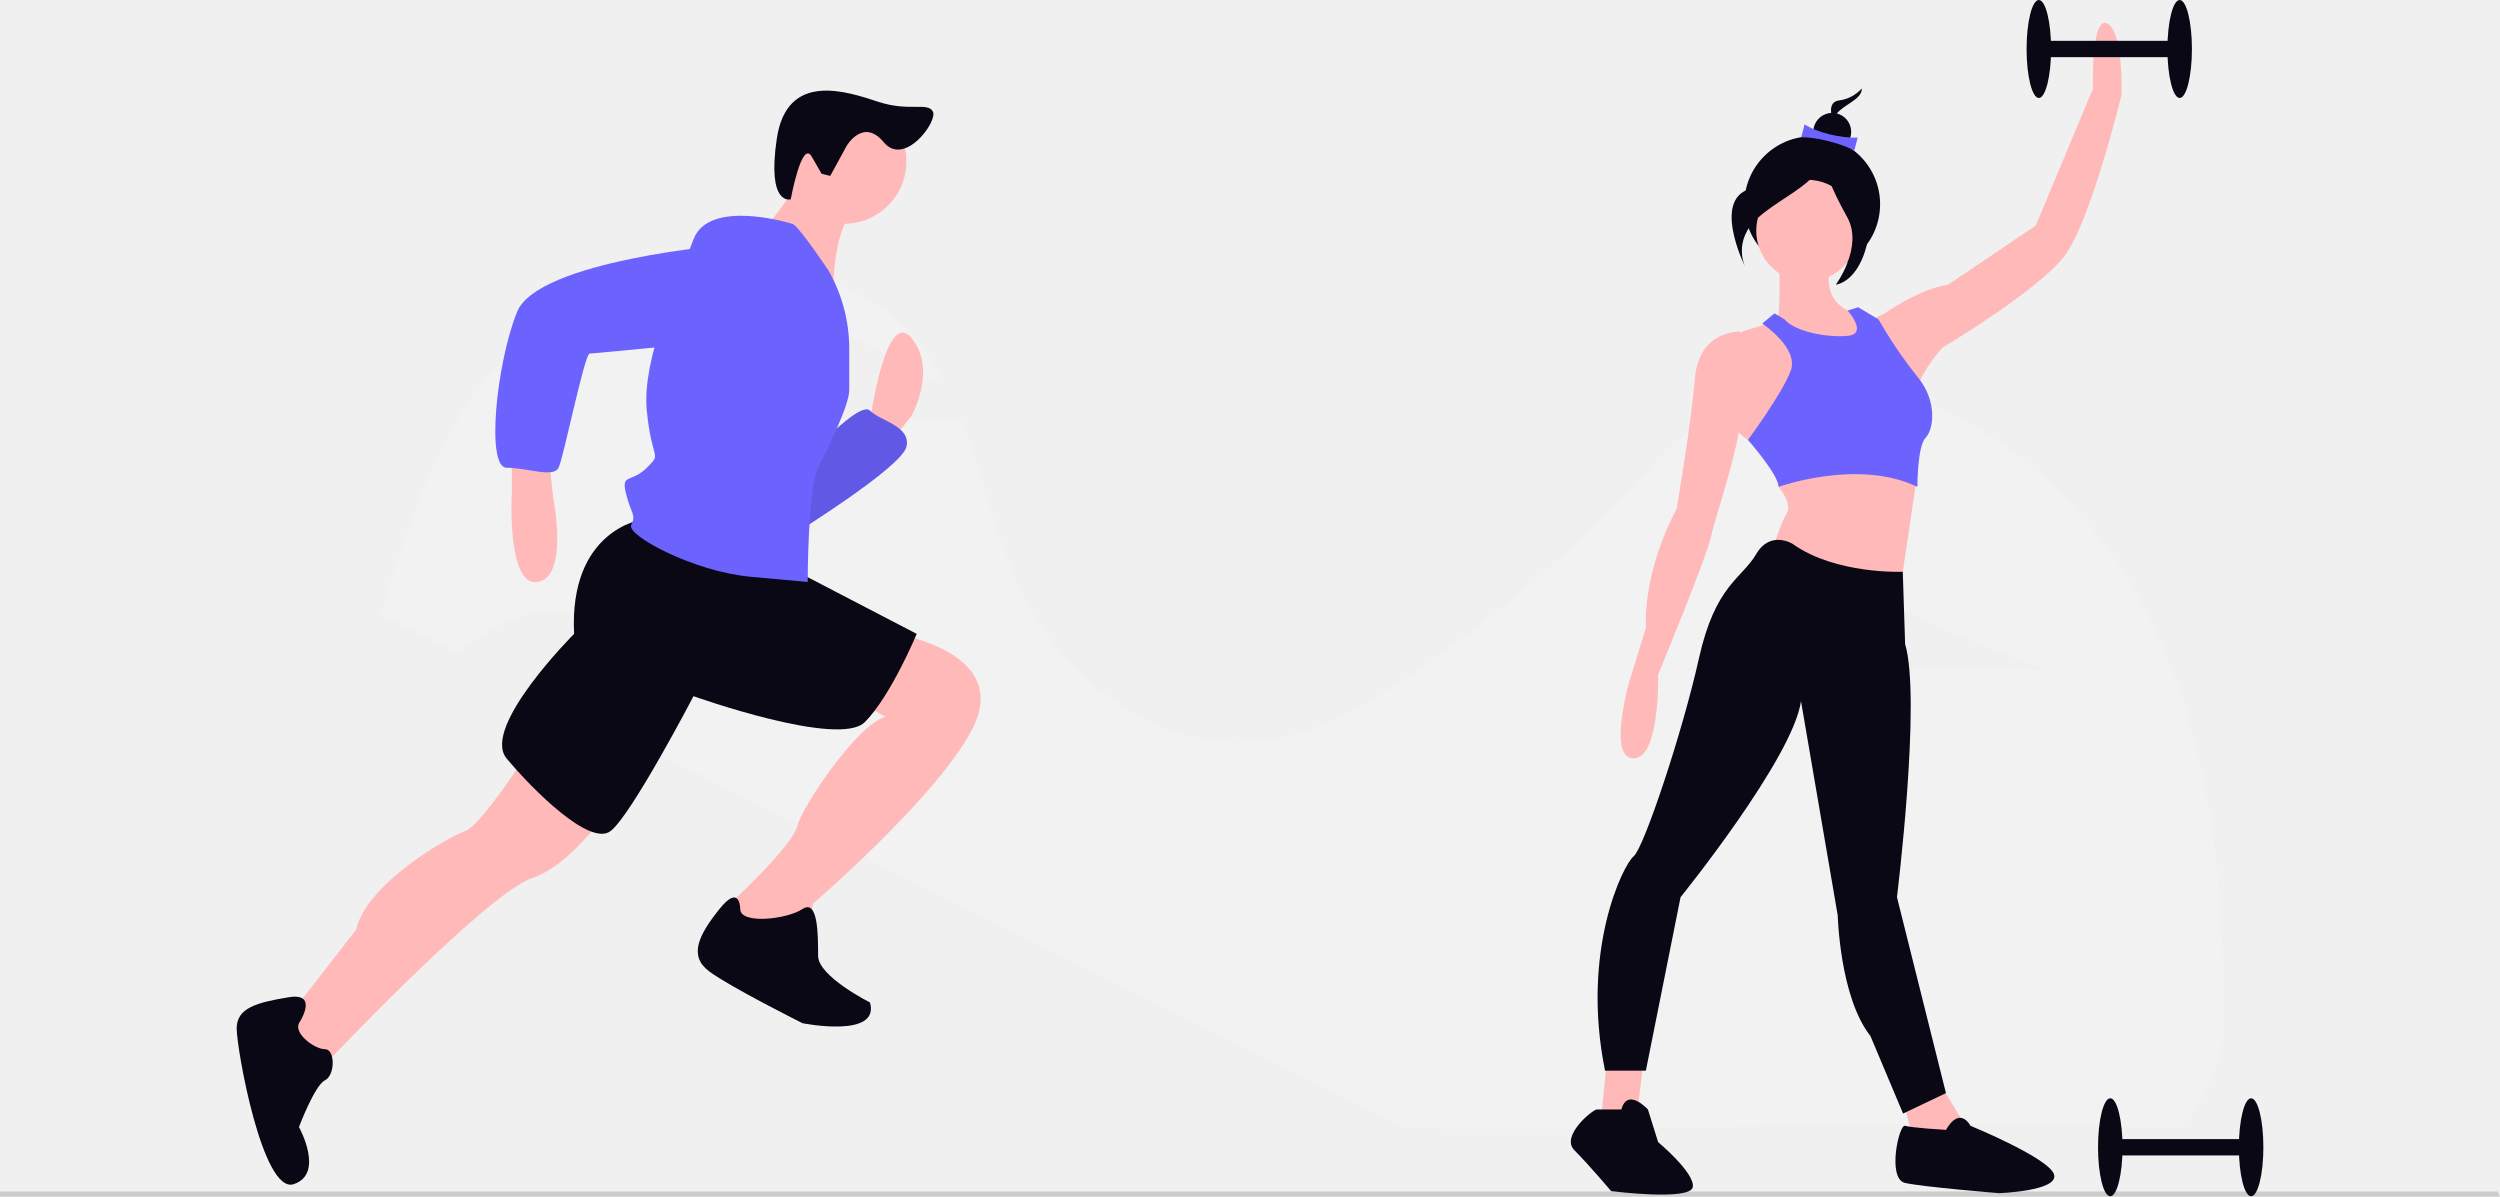
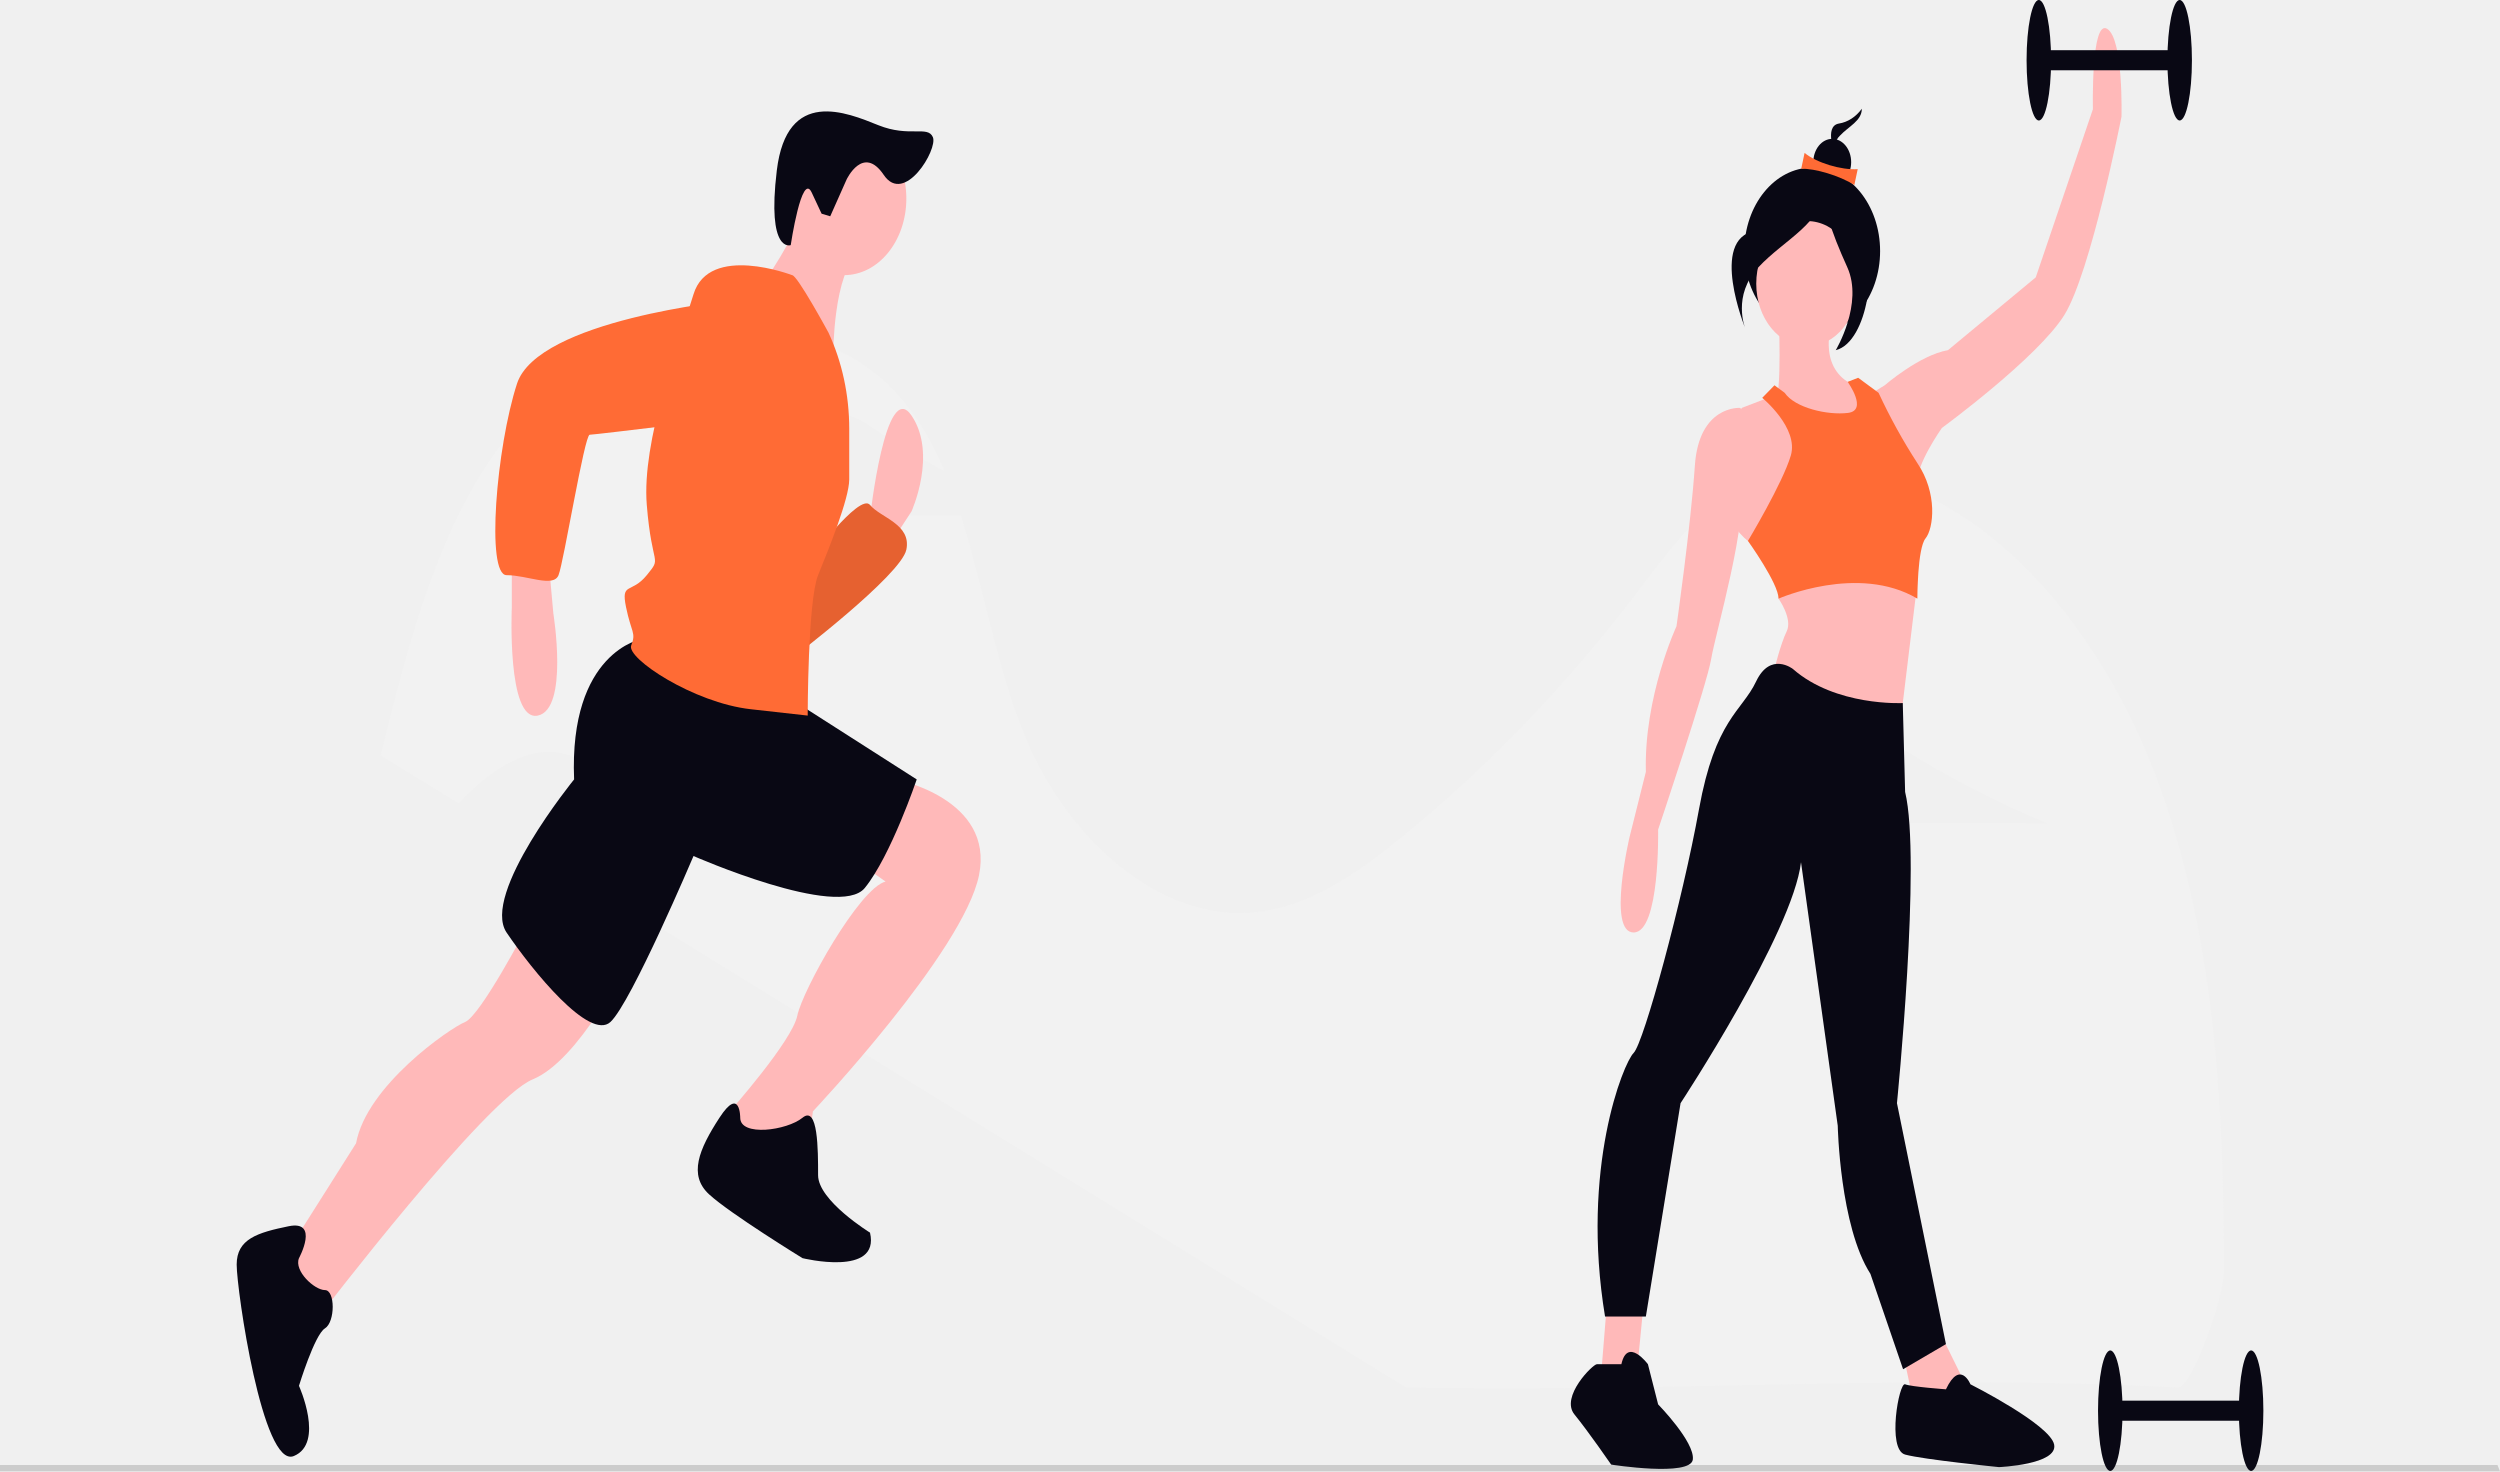
- <svg xmlns="http://www.w3.org/2000/svg" width="972" height="465.237" viewBox="0 0 972 465.237" role="img" artist="Katerina Limpitsouni" source="https://undraw.co/">
-   <g id="Group_40" data-name="Group 40" transform="translate(-370 -245.331)">
-     <path id="Path_607-66" data-name="Path 607" d="M815.928,331.894c-22.428-48.517-66.319-89.906-119.342-96.652-14.019-1.784-28.657-1.068-41.664,4.457-17.074,7.253-29.658,21.893-42.376,35.4a510.973,510.973,0,0,1-89.8,75.655c-16.16,10.7-33.494,20.681-52.681,23.419-38.469,5.489-76.521-20.745-94.065-55.418-10.959-21.659-16.024-47.089-24.883-69.618-10.2-.02-22.36-.016-35.438.044-36.15.167-65.575.7-65.575.7s34.976-46.33,65.444-29.165c9.737,5.485,19.935,10.38,29.307,14.5-5.324-10.242-12.04-19.457-21.28-26.866-18.218-14.61-42.893-18.708-66.22-17.62-24.5,1.142-49.216,7.7-69.12,22.023-35.458,25.515-50.1,70.426-62.633,112.273l30.292,15.186c12.993-11.233,31.994-22.345,49.507-12.479C235.864,344.9,270.864,356.3,270.864,356.3s-29.186-.264-65.337-.1c-6.072.028-11.946.067-17.531.111l336.317,168.6c110.928,1.562,194.567-4.436,299.973,0,5.5.231,17.862-28.585,17.9-36.168C842.481,435.295,838.356,380.411,815.928,331.894ZM708.217,346.436c-36.15.167-65.576.7-65.576.7s34.976-46.33,65.444-29.165,65.468,28.562,65.468,28.562-29.186-.264-65.337-.1Z" transform="translate(392.424 159.15)" fill="#f2f2f2" />
-     <path id="Path_610-67" data-name="Path 610" d="M972,465.237H0v-2H971.026Z" transform="translate(370 245.331)" fill="#ccc" />
-     <g id="Group_39" data-name="Group 39" transform="translate(-122 -111.547)">
-       <path id="Path_611-68" data-name="Path 611" d="M483.63,435.159s6.055-44.4,16.147-32.294,0,30.275,0,30.275L491.7,443.232l-8.073-6.055Z" transform="translate(346.629 85.42)" fill="#ffb9b9" />
-       <path id="Path_612-69" data-name="Path 612" d="M458.257,450.423s20.183-22.2,24.22-18.165,16.147,6.055,14.128,14.128S452.2,480.7,452.2,480.7Z" transform="translate(347.781 84.283)" fill="#6c63ff" />
-       <path id="Path_613-70" data-name="Path 613" d="M458.257,450.423s20.183-22.2,24.22-18.165,16.147,6.055,14.128,14.128S452.2,480.7,452.2,480.7Z" transform="translate(347.781 84.283)" opacity="0.1" />
-       <path id="Path_614-71" data-name="Path 614" d="M339.059,449.038v16.147s-2.018,36.33,10.092,34.312,6.055-32.294,6.055-32.294l-2.018-18.165Z" transform="translate(351.934 83.65)" fill="#ffb9b9" />
-       <path id="Path_615-72" data-name="Path 615" d="M341.739,570.557s-18.165,28.257-24.22,30.275-38.349,20.183-42.385,38.348l-28.257,36.33,14.128,18.165S325.592,625.053,343.757,619s36.33-36.33,36.33-36.33Z" transform="translate(355.309 79.195)" fill="#ffb9b9" />
-       <path id="Path_616-73" data-name="Path 616" d="M491.57,522.369s38.348,6.055,32.294,30.275-64.587,74.679-64.587,74.679l-2.018,12.11-22.2,4.037-10.092-10.092,2.018-6.055s24.22-22.2,26.238-30.275,24.22-40.367,34.312-42.385l-14.128-8.073Z" transform="translate(348.779 80.961)" fill="#ffb9b9" />
-       <path id="Path_617-74" data-name="Path 617" d="M252.24,679.113s8.073-12.11-4.037-10.092-20.183,4.037-20.183,12.11,10.092,64.587,22.2,60.55,2.018-22.2,2.018-22.2,6.055-16.147,10.092-18.165,4.037-12.11,0-12.11S250.222,683.15,252.24,679.113Z" transform="translate(356 75.593)" fill="#090814" />
-       <path id="Path_618-75" data-name="Path 618" d="M430.622,633.241s0-10.092-8.073,0-12.11,18.165-4.037,24.22,36.33,20.183,36.33,20.183,30.275,6.055,26.238-8.073c0,0-20.183-10.092-20.183-18.165s0-22.2-6.055-18.165S430.622,639.3,430.622,633.241Z" transform="translate(349.177 77.061)" fill="#090814" />
-       <path id="Path_619-76" data-name="Path 619" d="M389.378,476.275s-28.257,4.037-26.238,44.4c0,0-36.33,36.33-26.238,48.44s32.294,34.312,40.367,28.257S409.561,544.9,409.561,544.9s56.514,20.183,66.605,10.092,20.183-34.312,20.183-34.312L445.892,494.44Z" transform="translate(352.073 82.651)" fill="#090814" />
-       <circle id="Ellipse_94" data-name="Ellipse 94" cx="24.22" cy="24.22" r="24.22" transform="translate(795.946 395.441)" fill="#ffb9b9" />
-       <path id="Path_620-77" data-name="Path 620" d="M453.593,333.8s-14.128,22.2-18.165,24.22,28.257,22.2,28.257,22.2,0-26.238,10.092-32.294Z" transform="translate(352.262 88.838)" fill="#ffb9b9" />
-       <path id="Path_621-78" data-name="Path 621" d="M449.724,356.733s-32.294-10.092-38.349,6.055-20.183,46.422-18.165,66.605,6.055,16.147,0,22.2-10.092,2.018-8.073,10.092,4.037,8.073,2.018,12.11,24.22,18.165,46.422,20.183l22.2,2.018s0-36.33,4.037-44.4,12.11-24.22,12.11-30.275V405.3a61.275,61.275,0,0,0-8.073-30.4h0S451.743,356.733,449.724,356.733Z" transform="translate(350.259 87.148)" fill="#6c63ff" />
-       <path id="Path_622-79" data-name="Path 622" d="M423.59,365.232s-74.679,6.055-82.752,26.238-12.11,60.55-4.037,60.55,18.165,4.037,20.183,0,10.092-44.4,12.11-44.4,62.569-6.055,62.569-6.055S457.9,369.268,423.59,365.232Z" transform="translate(352.173 86.723)" fill="#6c63ff" />
-       <path id="Path_623-80" data-name="Path 623" d="M473.1,324.656s6.427-11.169,14.461-1.468,21.1-8.127,19.1-11.931-9.092.171-21.234-3.8-35.532-12.056-39.45,14.322,5.412,23.613,5.412,23.613,4.276-23.374,8.141-16.66l3.865,6.714,3.353.825Z" transform="translate(348.044 89)" fill="#090814" />
-     </g>
-     <ellipse id="Ellipse_95" data-name="Ellipse 95" cx="26.397" cy="26.397" rx="26.397" ry="26.397" transform="translate(1048.189 298.323)" fill="#090814" />
-     <path id="Path_624-81" data-name="Path 624" d="M701.5,253.349s1.587,28.572-1.587,28.572,19.842,13.492,19.842,13.492l14.286-7.937v-9.524S715,275.571,722.933,254.936,701.5,253.349,701.5,253.349Z" transform="translate(360 90)" fill="#ffb9b9" />
-     <path id="Path_625-82" data-name="Path 625" d="M574.835,411.517l-2.381,23.81,7.937,2.381,6.349-6.349,2.381-19.842Z" transform="translate(420 245.331)" fill="#ffb9b9" />
-     <path id="Path_626-83" data-name="Path 626" d="M689.124,425.01l3.968,15.079,11.111,7.143,11.906-6.349L702.616,418.66Z" transform="translate(420 245.331)" fill="#ffb9b9" />
-     <ellipse id="Ellipse_96" data-name="Ellipse 96" cx="19.807" cy="19.807" rx="19.807" ry="19.807" transform="translate(1052.829 315.231)" fill="#ffb9b9" />
-     <path id="Path_627-84" data-name="Path 627" d="M695.154,328.747l-5.556-2.381s-9.524-5.556-10.318-16.667,7.937-25.4,7.937-25.4l12.7-3.968,14.92,12.143.16,19.6Z" transform="translate(360 90)" fill="#ffb9b9" />
-     <path id="Path_628-85" data-name="Path 628" d="M689.6,285.889l-3.175-1.587s-15.873-.794-17.461,18.254-7.143,50.795-7.143,50.795-12.7,22.223-11.905,46.033l-6.349,20.635s-8.73,30.159,1.587,30.159,9.524-32.54,9.524-32.54,19.048-46.033,20.635-53.969,15.08-45.239,11.111-55.557S689.6,285.889,689.6,285.889Z" transform="translate(360 90)" fill="#ffb9b9" />
-     <path id="Path_629-86" data-name="Path 629" d="M701.5,335.89v8.73s5.556,6.349,3.175,10.318-4.762,11.9-4.762,11.9L711.028,384.3l37.3,3.175,7.418-49.7Z" transform="translate(360 90)" fill="#ffb9b9" />
-     <path id="Path_630-87" data-name="Path 630" d="M736.425,280.333l6.349-3.175s13.492-9.524,24.6-11.111l34.128-23.016,22.223-53.176s-.794-28.572,5.556-25.4,5.556,27.778,5.556,27.778-11.905,49.207-22.223,62.7S765,290.651,765,290.651s-10.318,11.9-9.524,17.461S736.425,280.333,736.425,280.333Z" transform="translate(360 90)" fill="#ffb9b9" />
-     <path id="Path_631-88" data-name="Path 631" d="M707.059,366.843s-8.73-5.556-14.286,3.968-15.873,11.9-22.223,40.477-21.429,73.811-25.4,76.986-20.635,36.509-11.111,83.335h15.873l13.492-67.462s43.652-53.969,46.826-76.192l14.286,83.335s.794,31.747,12.7,46.826l12.7,30.159,16.667-7.937-19.048-76.192s9.524-76.986,3.175-98.415l-.912-28.094S723.726,378.748,707.059,366.843Z" transform="translate(360 90)" fill="#090814" />
-     <path id="Path_632-89" data-name="Path 632" d="M640.391,586.69h-9.524c-1.587,0-14.286,10.318-8.73,15.873s14.286,15.873,14.286,15.873,30.953,3.937,31.747-1.619-13.492-17.429-13.492-17.429l-3.968-12.7S642.772,577.959,640.391,586.69Z" transform="translate(360 90)" fill="#090814" />
-     <path id="Path_633-90" data-name="Path 633" d="M766.584,594.626s-13.492-.794-15.873-1.587-7.143,20.635,0,22.223,36.509,3.968,36.509,3.968,23.016-.794,21.429-7.143-32.54-19.048-32.54-19.048S772.14,585.1,766.584,594.626Z" transform="translate(360 90)" fill="#090814" />
-     <path id="Path_634-91" data-name="Path 634" d="M703.885,279.54l-3.968-2.381-4.762,3.968s14.286,9.524,11.111,18.254S689.6,326.366,689.6,326.366,701.5,339.859,701.5,344.621c0,0,30.953-11.111,53.969,0,0,0,0-15.873,3.175-19.048s4.762-14.286-3.175-23.81a174.008,174.008,0,0,1-15.08-22.223l-7.937-4.762-4.088,1.3s8.056,9.021.12,9.815S707.853,284.3,703.885,279.54Z" transform="translate(360 90)" fill="#6c63ff" />
-     <path id="Path_635-92" data-name="Path 635" d="M731.787,178.347a14.429,14.429,0,0,1-8.95,4.688c-5.967.852-1.279,10.228-1.279,10.228a5.388,5.388,0,0,1,1.7-6.393C726.672,183.887,731.787,182.183,731.787,178.347Z" transform="translate(362.092 101.368)" fill="#090814" />
-     <ellipse id="Ellipse_97" data-name="Ellipse 97" cx="7.357" cy="7.357" rx="7.357" ry="7.357" transform="translate(1075.018 289.236)" fill="#090814" />
-     <path id="Path_636-93" data-name="Path 636" d="M726.994,204.73c-5.683-2.969-15.46-5.3-20.655-5.136l1.314-5.024c4.6,3.124,14.324,5.5,20.655,5.136Z" transform="translate(363.97 99.106)" fill="#6c63ff" />
-     <path id="Path_637-94" data-name="Path 637" d="M710.87,206.89S701.914,218.4,684,220.963s-3.838,30.706-3.838,30.706-5.118-10.235,5.118-19.191S710.87,218.4,710.87,206.89Z" transform="translate(368.353 97.388)" fill="#090814" />
-     <path id="Path_638-95" data-name="Path 638" d="M717.41,206.1s5.118,17.912,12.794,20.47,3.838,29.426-8.956,31.985c0,0,10.875-14.713,4.478-26.228S715.491,211.853,717.41,206.1Z" transform="translate(362.495 97.499)" fill="#090814" />
-     <rect id="Rectangle_202" data-name="Rectangle 202" width="54.763" height="6.349" transform="translate(1162.696 261.204)" fill="#090814" />
-     <ellipse id="Ellipse_98" data-name="Ellipse 98" cx="4.762" cy="19.048" rx="4.762" ry="19.048" transform="translate(1212.697 245.331)" fill="#090814" />
-     <ellipse id="Ellipse_99" data-name="Ellipse 99" cx="4.762" cy="19.048" rx="4.762" ry="19.048" transform="translate(1157.935 245.331)" fill="#090814" />
-     <rect id="Rectangle_203" data-name="Rectangle 203" width="54.763" height="6.349" transform="translate(1190.475 688.213)" fill="#090814" />
-     <ellipse id="Ellipse_100" data-name="Ellipse 100" cx="4.762" cy="19.048" rx="4.762" ry="19.048" transform="translate(1240.476 672.34)" fill="#090814" />
-     <ellipse id="Ellipse_101" data-name="Ellipse 101" cx="4.762" cy="19.048" rx="4.762" ry="19.048" transform="translate(1185.713 672.34)" fill="#090814" />
+ <svg xmlns="http://www.w3.org/2000/svg" width="576" height="339" viewBox="0 0 576 339" fill="none">
+   <g clip-path="url(#clip0_94_3114)">
+     <path d="M496.801 179.041C483.511 143.689 457.501 113.53 426.08 108.615C417.773 107.315 409.098 107.837 401.39 111.862C391.272 117.147 383.815 127.815 376.279 137.657C360.322 158.486 342.466 176.984 323.064 192.784C313.488 200.581 303.216 207.853 291.845 209.848C269.049 213.848 246.5 194.732 236.103 169.467C229.609 153.685 226.608 135.156 221.358 118.74C215.313 118.725 208.107 118.728 200.357 118.772C178.935 118.893 161.498 119.282 161.498 119.282C161.498 119.282 182.225 85.523 200.28 98.03C206.05 102.027 212.093 105.594 217.647 108.596C214.492 101.133 210.512 94.418 205.037 89.02C194.241 78.374 179.619 75.388 165.795 76.181C151.277 77.013 136.63 81.791 124.835 92.228C103.823 110.82 95.146 143.545 87.719 174.037L105.67 185.102C113.37 176.917 124.629 168.82 135.008 176.009C153.06 188.518 173.8 196.825 173.8 196.825C173.8 196.825 156.505 196.633 135.082 196.752C131.484 196.773 128.003 196.801 124.693 196.833L323.992 319.685C389.728 320.823 439.291 316.453 501.754 319.685C505.013 319.854 512.339 298.856 512.362 293.331C512.536 254.386 510.092 214.394 496.801 179.041ZM432.973 189.638C411.55 189.759 394.113 190.148 394.113 190.148C394.113 190.148 414.839 156.389 432.894 168.896C450.949 181.404 471.69 189.708 471.69 189.708C471.69 189.708 454.395 189.516 432.972 189.635L432.973 189.638Z" fill="#F2F2F2" />
+     <path d="M576 339H0V337.542H575.423L576 339Z" fill="#CCCCCC" />
+     <path d="M200.45 119.282C200.45 119.282 204.038 86.93 210.018 95.751C215.999 104.572 210.018 117.811 210.018 117.811L205.232 125.165L200.448 120.753L200.45 119.282Z" fill="#FFB9B9" />
+     <path d="M186.097 129.576C186.097 129.576 198.057 113.4 200.449 116.34C202.842 119.28 210.018 120.752 208.821 126.635C207.625 132.517 182.507 151.638 182.507 151.638L186.097 129.576Z" fill="#FF6B35" />
+     <path opacity="0.1" d="M186.097 129.576C186.097 129.576 198.057 113.4 200.449 116.34C202.842 119.28 210.018 120.752 208.821 126.635C207.625 132.517 182.507 151.638 182.507 151.638L186.097 129.576Z" fill="black" />
+     <path d="M117.922 128.105V139.871C117.922 139.871 116.726 166.343 123.902 164.873C131.079 163.403 127.49 141.342 127.49 141.342L126.295 128.105H117.922Z" fill="#FFB9B9" />
+     <path d="M121.51 213.406C121.51 213.406 110.745 233.996 107.157 235.466C103.569 236.936 84.432 250.173 82.04 263.409L65.295 289.881L73.668 303.117C73.668 303.117 111.941 253.115 122.706 248.704C133.47 244.294 144.235 222.232 144.235 222.232L121.51 213.406Z" fill="#FFB9B9" />
+     <path d="M206.429 179.58C206.429 179.58 229.154 183.992 225.566 201.64C221.979 219.288 187.292 256.055 187.292 256.055L186.096 264.88L172.941 267.821L166.96 260.467L168.156 256.055C168.156 256.055 182.509 239.879 183.705 233.995C184.901 228.111 198.057 204.581 204.038 203.111L195.666 197.228L206.429 179.58Z" fill="#FFB9B9" />
+     <path d="M68.883 289.882C68.883 289.882 73.667 281.058 66.491 282.528C59.314 283.999 54.53 285.47 54.53 291.352C54.53 297.235 60.511 338.414 67.686 335.473C74.861 332.531 68.882 319.296 68.882 319.296C68.882 319.296 72.47 307.531 74.862 306.06C77.254 304.59 77.254 297.236 74.862 297.236C72.47 297.236 67.687 292.823 68.883 289.882Z" fill="#090814" />
+     <path d="M170.548 257.526C170.548 257.526 170.548 250.172 165.764 257.526C160.98 264.88 158.587 270.762 163.371 275.174C168.155 279.586 184.9 289.881 184.9 289.881C184.9 289.881 202.841 294.293 200.449 283.998C200.449 283.998 188.488 276.645 188.488 270.762C188.488 264.88 188.488 254.586 184.9 257.526C181.312 260.466 170.548 261.941 170.548 257.526Z" fill="#090814" />
+     <path d="M147.823 147.224C147.823 147.224 131.078 150.166 132.274 179.577C132.274 179.577 110.745 206.049 116.726 214.873C122.706 223.697 135.863 239.875 140.647 235.463C145.431 231.051 159.783 197.228 159.783 197.228C159.783 197.228 193.273 211.935 199.253 204.582C205.232 197.229 211.213 179.58 211.213 179.58L181.312 160.46L147.823 147.224Z" fill="#090814" />
+     <path d="M194.469 63.395C202.396 63.395 208.821 55.494 208.821 45.747C208.821 36.001 202.396 28.099 194.469 28.099C186.542 28.099 180.116 36.001 180.116 45.747C180.116 55.494 186.542 63.395 194.469 63.395Z" fill="#FFB9B9" />
+     <path d="M185.988 47.916C185.988 47.916 177.616 64.093 175.224 65.565C172.831 67.037 191.968 81.741 191.968 81.741C191.968 81.741 191.968 62.622 197.949 58.21L185.988 47.916Z" fill="#FFB9B9" />
+     <path d="M182.508 63.396C182.508 63.396 163.371 56.042 159.783 67.808C156.195 79.573 147.823 101.634 149.019 116.34C150.214 131.047 152.607 128.106 149.019 132.516C145.43 136.927 143.038 133.987 144.235 139.87C145.431 145.753 146.627 145.753 145.43 148.694C144.234 151.636 159.783 161.93 172.94 163.401L186.095 164.871C186.095 164.871 186.095 138.399 188.488 132.519C190.88 126.638 195.664 114.87 195.664 110.458V98.784C195.664 91.015 194.015 83.379 190.88 76.633C190.88 76.633 183.705 63.396 182.508 63.396Z" fill="#FF6B35" />
+     <path d="M168.156 69.279C168.156 69.279 123.902 73.691 119.118 88.397C114.334 103.104 111.941 132.518 116.725 132.518C121.509 132.518 127.49 135.459 128.686 132.518C129.881 129.576 134.666 100.165 135.862 100.165C137.058 100.165 172.94 95.753 172.94 95.753C172.94 95.753 188.488 72.22 168.156 69.279Z" fill="#FF6B35" />
+     <path d="M195.048 41.372C195.048 41.372 198.857 33.233 203.618 40.302C208.378 47.371 216.121 34.38 214.936 31.608C213.751 28.837 209.548 31.733 202.353 28.84C195.158 25.946 181.297 20.055 178.975 39.275C176.653 58.496 182.182 56.481 182.182 56.481C182.182 56.481 184.716 39.45 187.007 44.342L189.297 49.234L191.284 49.835L195.048 41.372Z" fill="#090814" />
+     <path d="M417.532 77.082C426.172 77.082 433.175 68.471 433.175 57.848C433.175 47.225 426.172 38.613 417.532 38.613C408.893 38.613 401.89 47.225 401.89 57.848C401.89 68.471 408.893 77.082 417.532 77.082Z" fill="#090814" />
+     <path d="M409.778 71.422C409.778 71.422 410.718 92.241 408.837 92.241C406.956 92.241 420.595 102.072 420.595 102.072L429.061 96.289V89.349C429.061 89.349 417.778 87.614 422.479 72.578C427.18 57.542 409.778 71.422 409.778 71.422Z" fill="#FFB9B9" />
+     <path d="M370.273 299.856L368.862 317.206L373.565 318.941L377.328 314.315L378.739 299.856H370.273Z" fill="#FFB9B9" />
+     <path d="M438 309.688L440.351 320.675L446.935 325.88L453.991 321.254L445.995 305.061L438 309.688Z" fill="#FFB9B9" />
+     <path d="M416.377 79.799C422.859 79.799 428.114 73.337 428.114 65.366C428.114 57.395 422.859 50.934 416.377 50.934C409.894 50.934 404.639 57.395 404.639 65.366C404.639 73.337 409.894 79.799 416.377 79.799Z" fill="#FFB9B9" />
+     <path d="M406.017 126.361L402.725 124.626C402.725 124.626 397.081 120.578 396.61 112.482C396.14 104.386 401.314 93.974 401.314 93.974L408.84 91.082L417.681 99.931L417.776 114.212L406.017 126.361Z" fill="#FFB9B9" />
+     <path d="M402.726 95.132L400.844 93.976C400.844 93.976 391.438 93.397 390.497 107.277C389.556 121.157 386.264 144.289 386.264 144.289C386.264 144.289 378.738 160.482 379.209 177.832L375.447 192.868C375.447 192.868 370.274 214.843 376.387 214.843C382.501 214.843 382.031 191.133 382.031 191.133C382.031 191.133 393.319 157.59 394.259 151.808C395.2 146.025 403.196 118.844 400.844 111.325C398.492 103.807 402.726 95.132 402.726 95.132Z" fill="#FFB9B9" />
+     <path d="M409.778 131.566V137.928C409.778 137.928 413.07 142.554 411.659 145.446C410.248 148.338 408.837 154.117 408.837 154.117L415.424 166.841L437.528 169.154L441.924 132.94L409.778 131.566Z" fill="#FFB9B9" />
+     <path d="M430.474 91.084L434.236 88.771C434.236 88.771 442.232 81.831 448.814 80.674L469.038 63.904L482.207 25.156C482.207 25.156 481.737 4.337 485.5 6.648C489.263 8.96 488.792 26.889 488.792 26.889C488.792 26.889 481.738 62.744 475.623 72.576C469.509 82.408 447.407 98.603 447.407 98.603C447.407 98.603 441.293 107.274 441.764 111.326C442.234 115.378 430.474 91.084 430.474 91.084Z" fill="#FFB9B9" />
+     <path d="M413.072 154.121C413.072 154.121 407.899 150.072 404.606 157.012C401.314 163.952 395.2 165.683 391.437 186.506C387.674 207.329 378.738 240.289 376.385 242.603C374.032 244.916 364.157 269.205 369.801 303.326H379.207L387.202 254.169C387.202 254.169 413.07 214.844 414.951 198.651L423.417 259.374C423.417 259.374 423.887 282.506 430.943 293.494L438.469 315.47L448.345 309.686L437.058 254.168C437.058 254.168 442.702 198.071 438.939 182.457L438.399 161.986C438.399 161.986 422.949 162.795 413.072 154.121Z" fill="#090814" />
+     <path d="M373.565 314.314H367.921C366.981 314.314 359.456 321.833 362.748 325.88C366.04 329.928 371.214 337.446 371.214 337.446C371.214 337.446 389.556 340.315 390.027 336.267C390.497 332.218 382.032 323.567 382.032 323.567L379.68 314.313C379.68 314.313 374.976 307.952 373.565 314.314Z" fill="#090814" />
+     <path d="M448.346 320.097C448.346 320.097 440.351 319.518 438.94 318.941C437.529 318.363 434.707 333.976 438.94 335.134C443.173 336.291 460.575 338.025 460.575 338.025C460.575 338.025 474.214 337.446 473.273 332.82C472.333 328.194 453.99 318.941 453.99 318.941C453.99 318.941 451.638 313.156 448.346 320.097Z" fill="#090814" />
+     <path d="M411.191 90.506L408.84 88.771L406.018 91.662C406.018 91.662 414.484 98.602 412.602 104.963C410.721 111.325 402.726 124.626 402.726 124.626C402.726 124.626 409.778 134.458 409.778 137.928C409.778 137.928 428.12 129.832 441.76 137.928C441.76 137.928 441.76 126.362 443.641 124.048C445.523 121.735 446.463 113.639 441.76 106.699C438.446 101.592 435.458 96.179 432.823 90.506L428.12 87.036L425.697 87.983C425.697 87.983 430.471 94.557 425.768 95.135C421.066 95.714 413.543 93.974 411.191 90.506Z" fill="#FF6B35" />
+     <path d="M428.965 25.054C427.59 26.942 425.706 28.155 423.662 28.47C420.126 29.091 422.904 35.923 422.904 35.923C422.626 35.119 422.575 34.225 422.758 33.381C422.94 32.538 423.346 31.793 423.911 31.265C425.934 29.091 428.965 27.849 428.965 25.054Z" fill="#090814" />
+     <path d="M422.148 42.713C424.556 42.713 426.508 40.313 426.508 37.352C426.508 34.392 424.556 31.992 422.148 31.992C419.74 31.992 417.789 34.392 417.789 37.352C417.789 40.313 419.74 42.713 422.148 42.713Z" fill="#090814" />
+     <path d="M427.238 42.63C423.87 40.467 418.077 38.768 414.998 38.888L415.777 35.227C418.503 37.503 424.265 39.235 428.017 38.969L427.238 42.63Z" fill="#FF6B35" />
+     <path d="M420.28 42.952C420.28 42.952 414.973 51.339 404.357 53.207C393.742 55.074 402.083 75.581 402.083 75.581C402.083 75.581 399.05 68.123 405.116 61.597C411.182 55.071 420.28 51.339 420.28 42.952Z" fill="#090814" />
+     <path d="M420.684 42.458C420.684 42.458 423.717 55.509 428.266 57.373C432.815 59.237 430.54 78.815 422.959 80.679C422.959 80.679 429.403 69.959 425.612 61.568C421.822 53.178 419.547 46.65 420.684 42.458Z" fill="#090814" />
+     <path d="M502.198 11.566H469.746V16.192H502.198V11.566Z" fill="#090814" />
+     <path d="M502.198 27.759C503.756 27.759 505.02 21.545 505.02 13.88C505.02 6.214 503.756 0 502.198 0C500.639 0 499.376 6.214 499.376 13.88C499.376 21.545 500.639 27.759 502.198 27.759Z" fill="#090814" />
+     <path d="M469.746 27.759C471.305 27.759 472.568 21.545 472.568 13.88C472.568 6.214 471.305 0 469.746 0C468.188 0 466.924 6.214 466.924 13.88C466.924 21.545 468.188 27.759 469.746 27.759Z" fill="#090814" />
+     <path d="M518.66 322.711H486.208V327.337H518.66V322.711Z" fill="#090814" />
+     <path d="M518.659 338.904C520.218 338.904 521.481 332.69 521.481 325.024C521.481 317.359 520.218 311.145 518.659 311.145C517.101 311.145 515.837 317.359 515.837 325.024C515.837 332.69 517.101 338.904 518.659 338.904Z" fill="#090814" />
+     <path d="M486.208 338.904C487.766 338.904 489.03 332.69 489.03 325.024C489.03 317.359 487.766 311.145 486.208 311.145C484.649 311.145 483.386 317.359 483.386 325.024C483.386 332.69 484.649 338.904 486.208 338.904Z" fill="#090814" />
  </g>
+   <defs>
+     <clipPath id="clip0_94_3114">
+       <rect width="576" height="339" fill="white" />
+     </clipPath>
+   </defs>
</svg>
